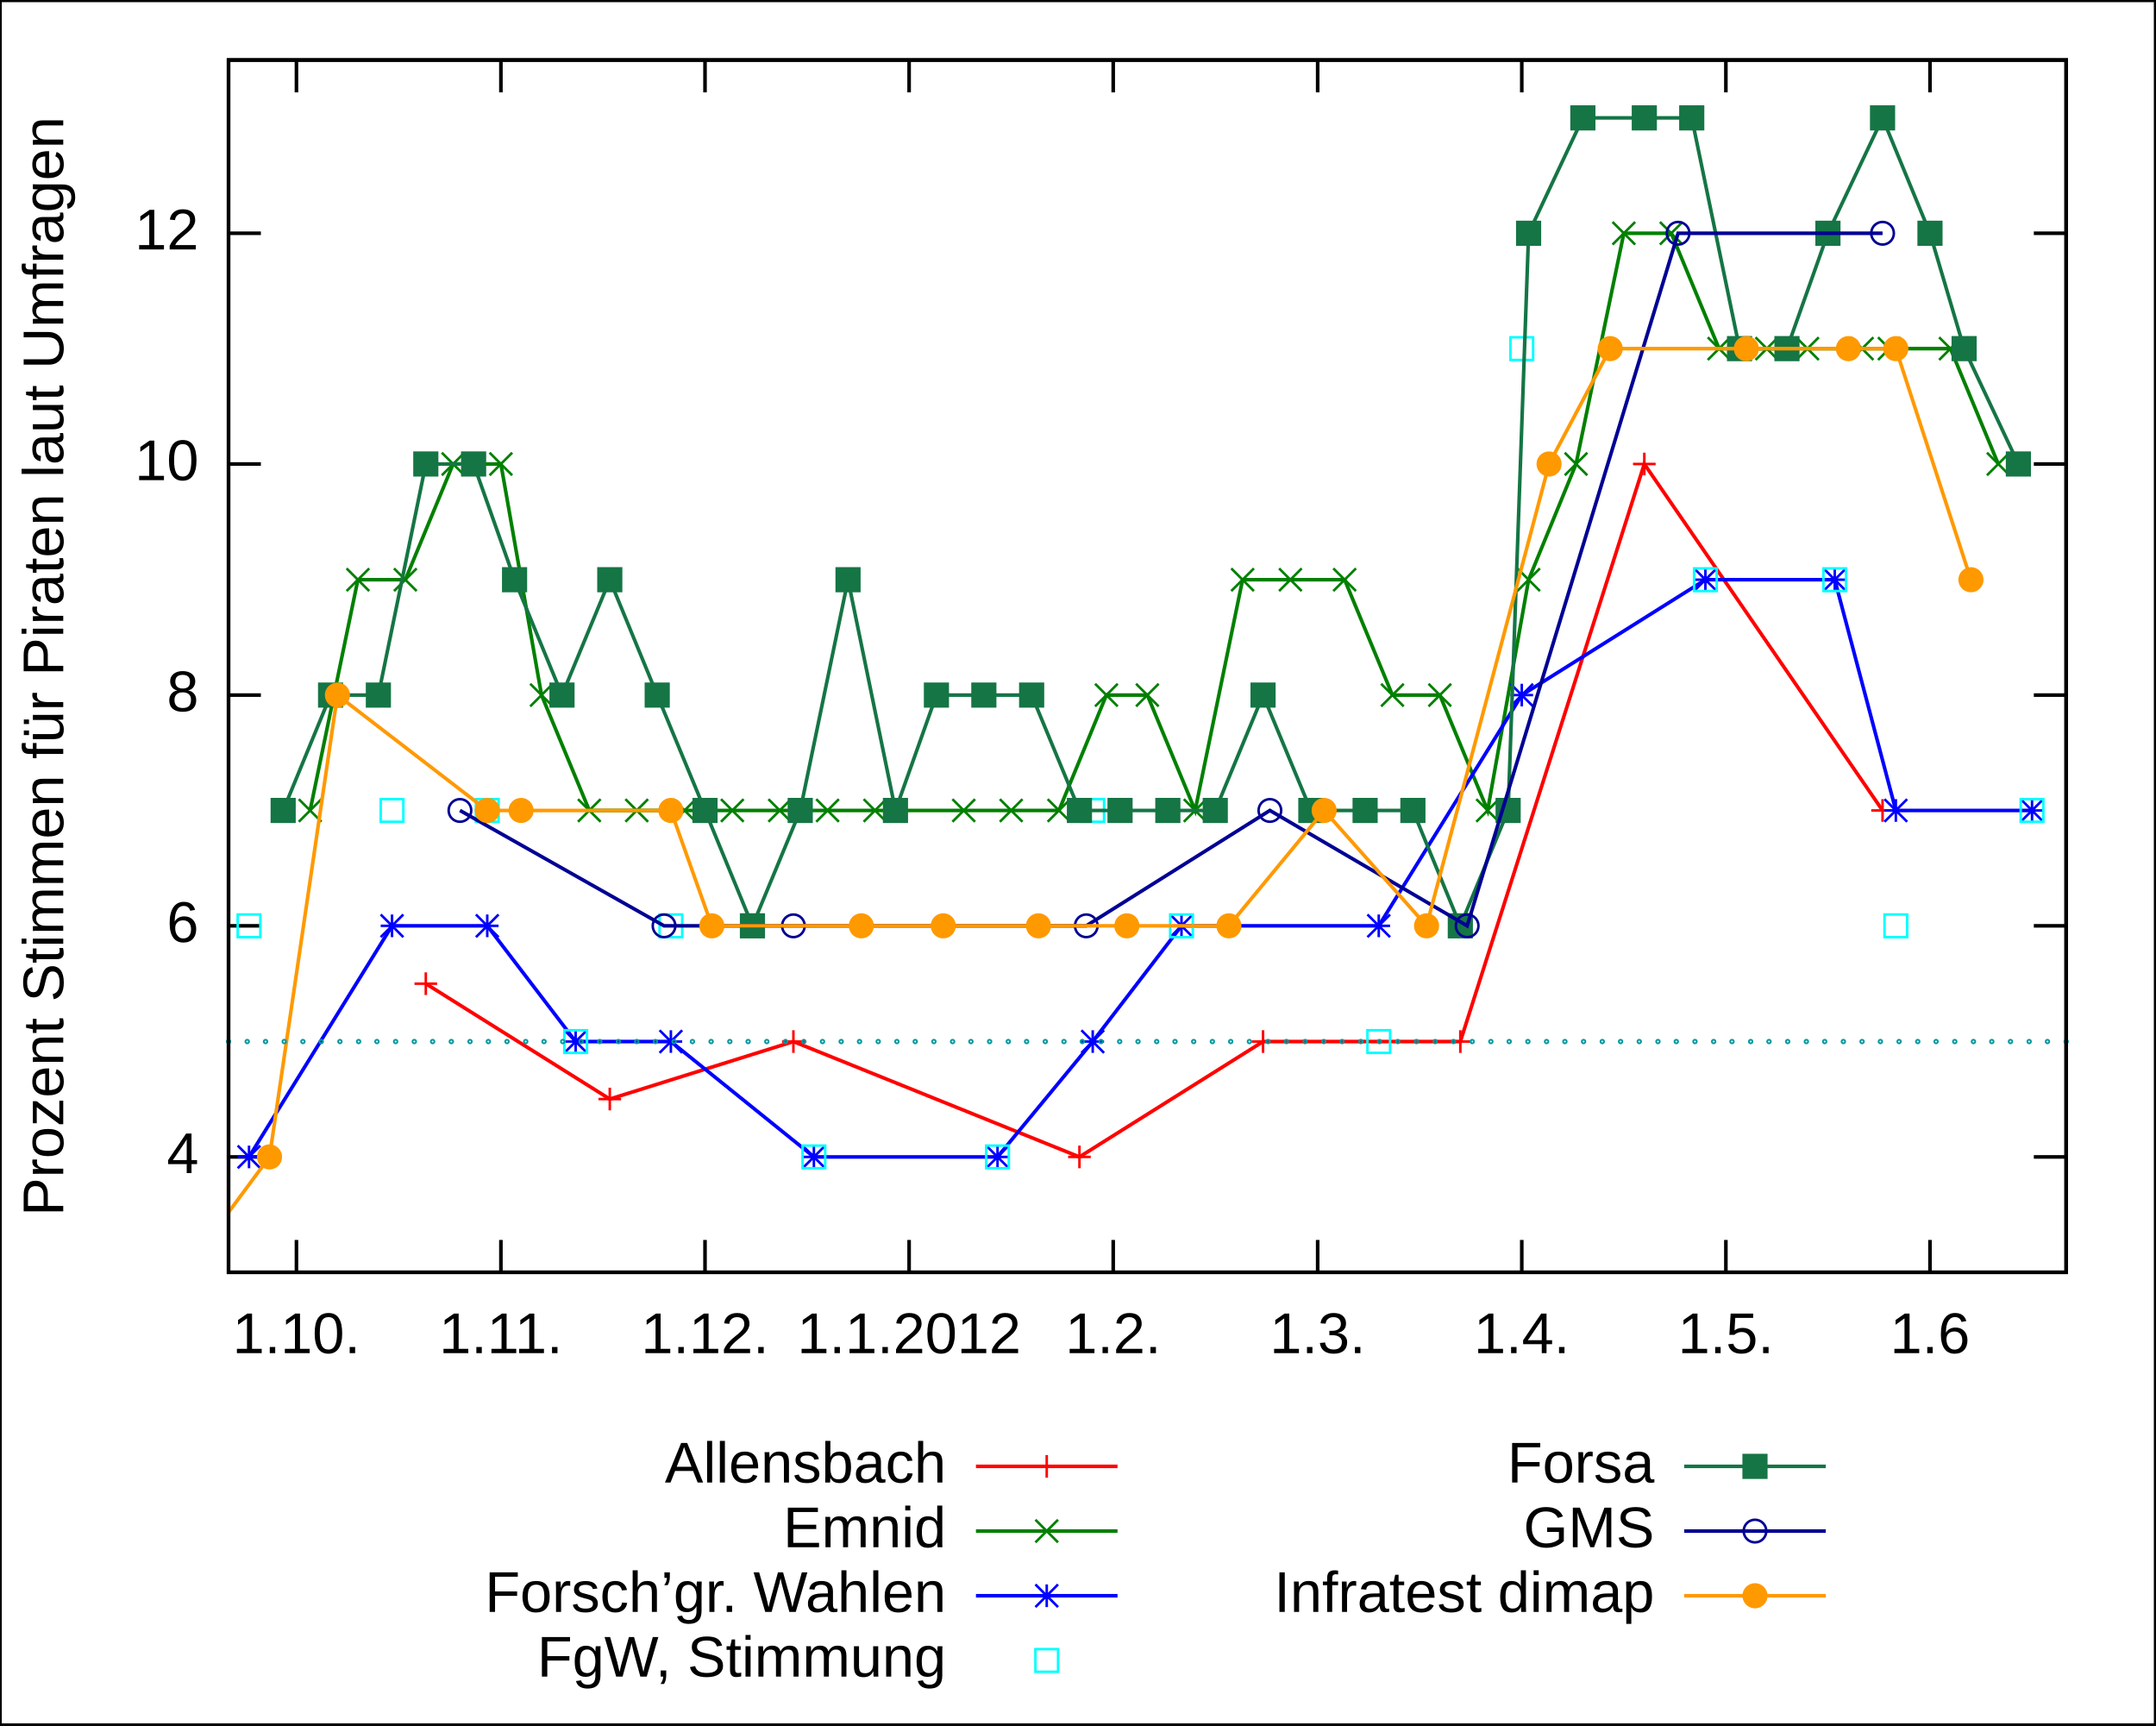
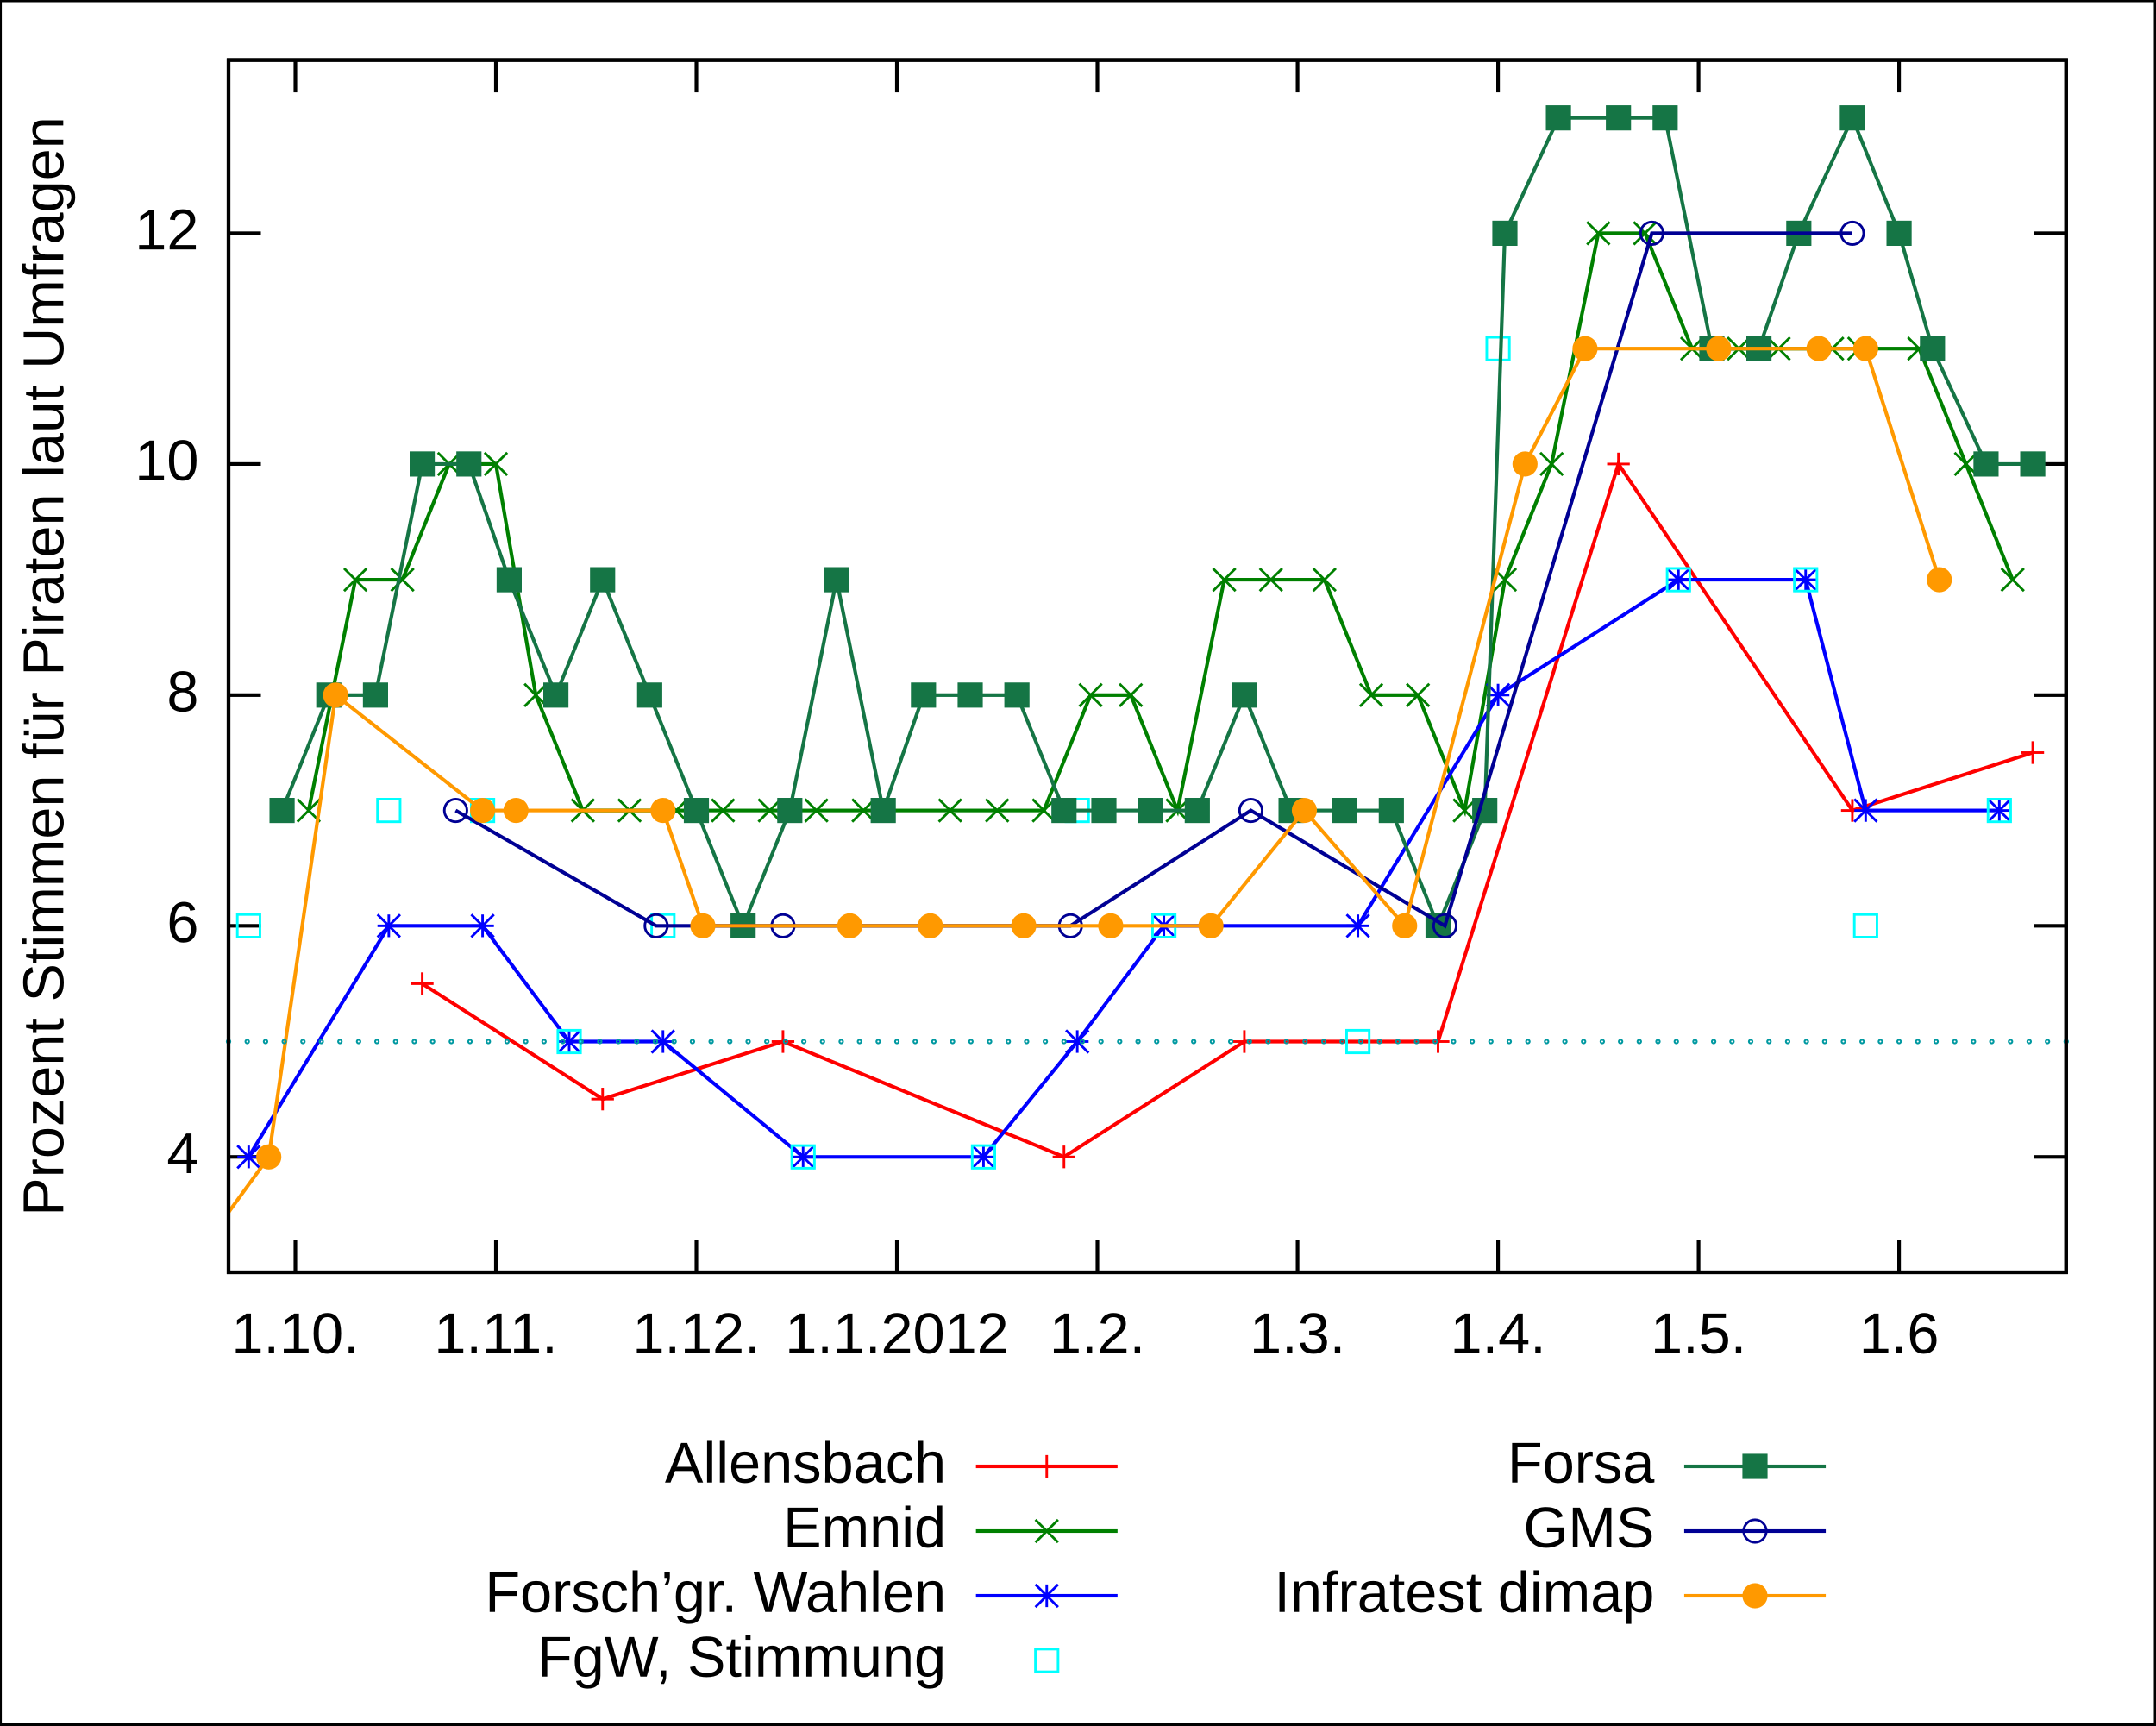
<svg xmlns="http://www.w3.org/2000/svg" xmlns:xlink="http://www.w3.org/1999/xlink" width="600" height="480" viewBox="0 0 600 480">
  <defs>
    <circle id="gpDot" r="0.5" stroke-width="0.5" />
    <path id="gpPt0" stroke-width="0.222" stroke="currentColor" d="M-1,0 h2 M0,-1 v2" />
    <path id="gpPt1" stroke-width="0.222" stroke="currentColor" d="M-1,-1 L1,1 M1,-1 L-1,1" />
    <path id="gpPt2" stroke-width="0.222" stroke="currentColor" d="M-1,0 L1,0 M0,-1 L0,1 M-1,-1 L1,1 M-1,1 L1,-1" />
    <rect id="gpPt3" stroke-width="0.222" stroke="currentColor" x="-1" y="-1" width="2" height="2" />
    <rect id="gpPt4" stroke-width="0.222" stroke="currentColor" fill="currentColor" x="-1" y="-1" width="2" height="2" />
    <circle id="gpPt5" stroke-width="0.222" stroke="currentColor" cx="0" cy="0" r="1" />
    <use xlink:href="#gpPt5" id="gpPt6" fill="currentColor" stroke="none" />
    <path id="gpPt7" stroke-width="0.222" stroke="currentColor" d="M0,-1.33 L-1.33,0.67 L1.33,0.67 z" />
    <use xlink:href="#gpPt7" id="gpPt8" fill="currentColor" stroke="none" />
    <use xlink:href="#gpPt7" id="gpPt9" stroke="currentColor" transform="rotate(180)" />
    <use xlink:href="#gpPt9" id="gpPt10" fill="currentColor" stroke="none" />
    <use xlink:href="#gpPt3" id="gpPt11" stroke="currentColor" transform="rotate(45)" />
    <use xlink:href="#gpPt11" id="gpPt12" fill="currentColor" stroke="none" />
  </defs>
  <g style="fill:none; color:white; stroke:currentColor; stroke-width:1.00; stroke-linecap:butt; stroke-linejoin:miter">
</g>
  <g style="fill:none; color:black; stroke:currentColor; stroke-width:1.00; stroke-linecap:butt; stroke-linejoin:miter">
    <g style="stroke:none; shape-rendering:crispEdges">
      <polygon fill="rgb(255, 255, 255)" points="0.0,480.0 599.9,480.0 599.9,0.1 0.0,0.1 " />
    </g>
    <path stroke="black" d="M0.0,480.0 L0.0,0.1 L599.9,0.1 L599.9,480.0 L0.0,480.0 M63.6,321.9 L72.6,321.9 M575.0,321.9    L566.0,321.9 " />
    <g transform="translate(55.3,326.4)" style="stroke:none; fill:black; font-family:Arial; font-size:12.00pt; text-anchor:end">
      <text> 4</text>
    </g>
    <path d="M63.6,257.6 L72.6,257.6 M575.0,257.6 L566.0,257.6 " />
    <g transform="translate(55.3,262.1)" style="stroke:none; fill:black; font-family:Arial; font-size:12.00pt; text-anchor:end">
      <text> 6</text>
    </g>
    <path d="M63.6,193.4 L72.6,193.4 M575.0,193.4 L566.0,193.4 " />
    <g transform="translate(55.3,197.9)" style="stroke:none; fill:black; font-family:Arial; font-size:12.00pt; text-anchor:end">
      <text> 8</text>
    </g>
    <path d="M63.6,129.1 L72.6,129.1 M575.0,129.1 L566.0,129.1 " />
    <g transform="translate(55.3,133.6)" style="stroke:none; fill:black; font-family:Arial; font-size:12.00pt; text-anchor:end">
      <text> 10</text>
    </g>
    <path d="M63.6,64.9 L72.6,64.9 M575.0,64.9 L566.0,64.9 " />
    <g transform="translate(55.3,69.4)" style="stroke:none; fill:black; font-family:Arial; font-size:12.00pt; text-anchor:end">
      <text> 12</text>
    </g>
-     <path d="M82.5,354.0 L82.5,345.0 M82.5,16.7 L82.5,25.7 " />
-     <g transform="translate(82.5,376.5)" style="stroke:none; fill:black; font-family:Arial; font-size:12.00pt; text-anchor:middle">
+     <path d="M82.2,354.0 L82.2,345.0 M82.2,16.7 L82.2,25.7 " />
+     <g transform="translate(82.2,376.5)" style="stroke:none; fill:black; font-family:Arial; font-size:12.00pt; text-anchor:middle">
      <text>1.10.</text>
    </g>
-     <path d="M139.4,354.0 L139.4,345.0 M139.4,16.7 L139.4,25.7 " />
-     <g transform="translate(139.4,376.5)" style="stroke:none; fill:black; font-family:Arial; font-size:12.00pt; text-anchor:middle">
+     <path d="M138.0,354.0 L138.0,345.0 M138.0,16.7 L138.0,25.7 " />
+     <g transform="translate(138.0,376.5)" style="stroke:none; fill:black; font-family:Arial; font-size:12.00pt; text-anchor:middle">
      <text>1.11.</text>
    </g>
-     <path d="M196.2,354.0 L196.2,345.0 M196.2,16.7 L196.2,25.7 " />
-     <g transform="translate(196.2,376.5)" style="stroke:none; fill:black; font-family:Arial; font-size:12.00pt; text-anchor:middle">
+     <path d="M193.8,354.0 L193.8,345.0 M193.8,16.7 L193.8,25.7 " />
+     <g transform="translate(193.8,376.5)" style="stroke:none; fill:black; font-family:Arial; font-size:12.00pt; text-anchor:middle">
      <text>1.12.</text>
    </g>
-     <path d="M253.0,354.0 L253.0,345.0 M253.0,16.7 L253.0,25.7 " />
-     <g transform="translate(253.0,376.5)" style="stroke:none; fill:black; font-family:Arial; font-size:12.00pt; text-anchor:middle">
+     <path d="M249.6,354.0 L249.6,345.0 M249.6,16.7 L249.6,25.7 " />
+     <g transform="translate(249.6,376.5)" style="stroke:none; fill:black; font-family:Arial; font-size:12.00pt; text-anchor:middle">
      <text>1.1.2012</text>
    </g>
-     <path d="M309.8,354.0 L309.8,345.0 M309.8,16.7 L309.8,25.7 " />
-     <g transform="translate(309.8,376.5)" style="stroke:none; fill:black; font-family:Arial; font-size:12.00pt; text-anchor:middle">
+     <path d="M305.4,354.0 L305.4,345.0 M305.4,16.7 L305.4,25.7 " />
+     <g transform="translate(305.4,376.5)" style="stroke:none; fill:black; font-family:Arial; font-size:12.00pt; text-anchor:middle">
      <text>1.2.</text>
    </g>
-     <path d="M366.7,354.0 L366.7,345.0 M366.7,16.7 L366.7,25.7 " />
-     <g transform="translate(366.7,376.5)" style="stroke:none; fill:black; font-family:Arial; font-size:12.00pt; text-anchor:middle">
+     <path d="M361.1,354.0 L361.1,345.0 M361.1,16.7 L361.1,25.7 " />
+     <g transform="translate(361.1,376.5)" style="stroke:none; fill:black; font-family:Arial; font-size:12.00pt; text-anchor:middle">
      <text>1.3.</text>
    </g>
-     <path d="M423.5,354.0 L423.5,345.0 M423.5,16.7 L423.5,25.7 " />
-     <g transform="translate(423.5,376.5)" style="stroke:none; fill:black; font-family:Arial; font-size:12.00pt; text-anchor:middle">
+     <path d="M416.9,354.0 L416.9,345.0 M416.9,16.7 L416.9,25.7 " />
+     <g transform="translate(416.9,376.5)" style="stroke:none; fill:black; font-family:Arial; font-size:12.00pt; text-anchor:middle">
      <text>1.4.</text>
    </g>
-     <path d="M480.3,354.0 L480.3,345.0 M480.3,16.7 L480.3,25.7 " />
-     <g transform="translate(480.3,376.5)" style="stroke:none; fill:black; font-family:Arial; font-size:12.00pt; text-anchor:middle">
+     <path d="M472.7,354.0 L472.7,345.0 M472.7,16.7 L472.7,25.7 " />
+     <g transform="translate(472.7,376.5)" style="stroke:none; fill:black; font-family:Arial; font-size:12.00pt; text-anchor:middle">
      <text>1.5.</text>
    </g>
-     <path d="M537.1,354.0 L537.1,345.0 M537.1,16.7 L537.1,25.7 " />
-     <g transform="translate(537.1,376.5)" style="stroke:none; fill:black; font-family:Arial; font-size:12.00pt; text-anchor:middle">
+     <path d="M528.5,354.0 L528.5,345.0 M528.5,16.7 L528.5,25.7 " />
+     <g transform="translate(528.5,376.5)" style="stroke:none; fill:black; font-family:Arial; font-size:12.00pt; text-anchor:middle">
      <text>1.6</text>
    </g>
    <path d="M63.6,16.7 L63.6,354.0 L575.0,354.0 L575.0,16.7 L63.6,16.7 Z " />
    <g transform="translate(17.6,185.4) rotate(270)" style="stroke:none; fill:black; font-family:Arial; font-size:12.00pt; text-anchor:middle">
      <text>Prozent Stimmen für Piraten laut Umfragen</text>
    </g>
  </g>
  <a xlink:title="Plot #1">
    <g style="fill:none; color:red; stroke:currentColor; stroke-width:1.00; stroke-linecap:butt; stroke-linejoin:miter">
      <g transform="translate(263.3,412.5)" style="stroke:none; fill:black; font-family:Arial; font-size:12.00pt; text-anchor:end">
        <text>Allensbach</text>
      </g>
-       <path d="M271.6,408.0 L311.0,408.0 M523.9,225.5 L457.6,129.1 L406.4,289.8 L351.5,289.8 L300.4,321.9 L220.8,289.8    L169.7,305.8 L118.5,273.7 " />
-       <use xlink:href="#gpPt0" transform="translate(523.9,225.5) scale(3.15)" />
-       <use xlink:href="#gpPt0" transform="translate(457.6,129.1) scale(3.15)" />
-       <use xlink:href="#gpPt0" transform="translate(406.4,289.8) scale(3.15)" />
-       <use xlink:href="#gpPt0" transform="translate(351.5,289.8) scale(3.15)" />
-       <use xlink:href="#gpPt0" transform="translate(300.4,321.9) scale(3.15)" />
-       <use xlink:href="#gpPt0" transform="translate(220.8,289.8) scale(3.15)" />
-       <use xlink:href="#gpPt0" transform="translate(169.7,305.8) scale(3.15)" />
-       <use xlink:href="#gpPt0" transform="translate(118.5,273.7) scale(3.15)" />
+       <path d="M271.6,408.0 L311.0,408.0 M565.7,209.4 L515.5,225.5 L450.4,129.1 L400.2,289.8 L346.3,289.8 L296.1,321.9    L217.9,289.8 L167.7,305.8 L117.5,273.7 " />
+       <use xlink:href="#gpPt0" transform="translate(565.7,209.4) scale(3.15)" />
+       <use xlink:href="#gpPt0" transform="translate(515.5,225.5) scale(3.15)" />
+       <use xlink:href="#gpPt0" transform="translate(450.4,129.1) scale(3.15)" />
+       <use xlink:href="#gpPt0" transform="translate(400.2,289.8) scale(3.15)" />
+       <use xlink:href="#gpPt0" transform="translate(346.3,289.8) scale(3.15)" />
+       <use xlink:href="#gpPt0" transform="translate(296.1,321.9) scale(3.15)" />
+       <use xlink:href="#gpPt0" transform="translate(217.9,289.8) scale(3.15)" />
+       <use xlink:href="#gpPt0" transform="translate(167.7,305.8) scale(3.15)" />
+       <use xlink:href="#gpPt0" transform="translate(117.5,273.7) scale(3.15)" />
      <use xlink:href="#gpPt0" transform="translate(291.3,408.0) scale(3.15)" />
    </g>
  </a>
  <a xlink:title="Plot #2">
    <g style="fill:none; color:green; stroke:currentColor; stroke-width:1.00; stroke-linecap:butt; stroke-linejoin:miter">
      <g transform="translate(263.3,430.5)" style="stroke:none; fill:black; font-family:Arial; font-size:12.00pt; text-anchor:end">
        <text>Emnid</text>
      </g>
-       <path d="M271.6,426.0 L311.0,426.0 M556.1,129.1 L542.8,97.0 L525.8,97.0 L518.2,97.0 L503.0,97.0 L491.7,97.0    L478.4,97.0 L465.1,64.9 L451.9,64.9 L438.6,129.1 L425.4,161.3 L414.0,225.5 L400.7,193.4 L387.5,193.4    L374.2,161.3 L359.1,161.3 L345.8,161.3 L332.6,225.5 L319.3,193.4 L307.9,193.4 L294.7,225.5 L281.4,225.5    L268.2,225.5 L243.5,225.5 L230.3,225.5 L217.0,225.5 L203.8,225.5 L190.5,225.5 L177.2,225.5 L164.0,225.5    L150.7,193.4 L139.4,129.1 L126.1,129.1 L112.8,161.3 L99.6,161.3 L86.3,225.5 " />
-       <use xlink:href="#gpPt1" transform="translate(556.1,129.1) scale(3.15)" />
-       <use xlink:href="#gpPt1" transform="translate(542.8,97.0) scale(3.15)" />
-       <use xlink:href="#gpPt1" transform="translate(525.8,97.0) scale(3.15)" />
-       <use xlink:href="#gpPt1" transform="translate(518.2,97.0) scale(3.15)" />
-       <use xlink:href="#gpPt1" transform="translate(503.0,97.0) scale(3.15)" />
-       <use xlink:href="#gpPt1" transform="translate(491.7,97.0) scale(3.15)" />
-       <use xlink:href="#gpPt1" transform="translate(478.4,97.0) scale(3.15)" />
-       <use xlink:href="#gpPt1" transform="translate(465.1,64.9) scale(3.15)" />
-       <use xlink:href="#gpPt1" transform="translate(451.9,64.9) scale(3.15)" />
-       <use xlink:href="#gpPt1" transform="translate(438.6,129.1) scale(3.15)" />
-       <use xlink:href="#gpPt1" transform="translate(425.4,161.3) scale(3.15)" />
-       <use xlink:href="#gpPt1" transform="translate(414.0,225.5) scale(3.15)" />
-       <use xlink:href="#gpPt1" transform="translate(400.7,193.4) scale(3.15)" />
-       <use xlink:href="#gpPt1" transform="translate(387.5,193.4) scale(3.15)" />
-       <use xlink:href="#gpPt1" transform="translate(374.2,161.3) scale(3.15)" />
-       <use xlink:href="#gpPt1" transform="translate(359.1,161.3) scale(3.15)" />
-       <use xlink:href="#gpPt1" transform="translate(345.8,161.3) scale(3.15)" />
-       <use xlink:href="#gpPt1" transform="translate(332.6,225.5) scale(3.15)" />
-       <use xlink:href="#gpPt1" transform="translate(319.3,193.4) scale(3.15)" />
-       <use xlink:href="#gpPt1" transform="translate(307.9,193.4) scale(3.15)" />
-       <use xlink:href="#gpPt1" transform="translate(294.7,225.5) scale(3.15)" />
-       <use xlink:href="#gpPt1" transform="translate(281.4,225.5) scale(3.15)" />
-       <use xlink:href="#gpPt1" transform="translate(268.2,225.5) scale(3.15)" />
-       <use xlink:href="#gpPt1" transform="translate(243.5,225.5) scale(3.15)" />
-       <use xlink:href="#gpPt1" transform="translate(230.3,225.5) scale(3.15)" />
-       <use xlink:href="#gpPt1" transform="translate(217.0,225.5) scale(3.15)" />
-       <use xlink:href="#gpPt1" transform="translate(203.8,225.5) scale(3.15)" />
-       <use xlink:href="#gpPt1" transform="translate(190.5,225.5) scale(3.15)" />
-       <use xlink:href="#gpPt1" transform="translate(177.2,225.5) scale(3.15)" />
-       <use xlink:href="#gpPt1" transform="translate(164.0,225.5) scale(3.15)" />
-       <use xlink:href="#gpPt1" transform="translate(150.7,193.4) scale(3.15)" />
-       <use xlink:href="#gpPt1" transform="translate(139.4,129.1) scale(3.15)" />
-       <use xlink:href="#gpPt1" transform="translate(126.1,129.1) scale(3.15)" />
-       <use xlink:href="#gpPt1" transform="translate(112.8,161.3) scale(3.15)" />
-       <use xlink:href="#gpPt1" transform="translate(99.6,161.3) scale(3.15)" />
-       <use xlink:href="#gpPt1" transform="translate(86.3,225.5) scale(3.15)" />
+       <path d="M271.6,426.0 L311.0,426.0 M560.1,161.3 L547.1,129.1 L534.1,97.0 L517.4,97.0 L509.9,97.0 L495.0,97.0    L483.9,97.0 L470.9,97.0 L457.8,64.9 L444.8,64.9 L431.8,129.1 L418.8,161.3 L407.6,225.5 L394.6,193.4    L381.6,193.4 L368.6,161.3 L353.7,161.3 L340.7,161.3 L327.7,225.5 L314.7,193.4 L303.5,193.4 L290.5,225.5    L277.5,225.5 L264.4,225.5 L240.3,225.5 L227.2,225.5 L214.2,225.5 L201.2,225.5 L188.2,225.5 L175.2,225.5    L162.2,225.5 L149.1,193.4 L138.0,129.1 L125.0,129.1 L112.0,161.3 L98.9,161.3 L85.9,225.5 " />
+       <use xlink:href="#gpPt1" transform="translate(560.1,161.3) scale(3.15)" />
+       <use xlink:href="#gpPt1" transform="translate(547.1,129.1) scale(3.15)" />
+       <use xlink:href="#gpPt1" transform="translate(534.1,97.0) scale(3.15)" />
+       <use xlink:href="#gpPt1" transform="translate(517.4,97.0) scale(3.15)" />
+       <use xlink:href="#gpPt1" transform="translate(509.9,97.0) scale(3.15)" />
+       <use xlink:href="#gpPt1" transform="translate(495.0,97.0) scale(3.15)" />
+       <use xlink:href="#gpPt1" transform="translate(483.9,97.0) scale(3.15)" />
+       <use xlink:href="#gpPt1" transform="translate(470.9,97.0) scale(3.15)" />
+       <use xlink:href="#gpPt1" transform="translate(457.8,64.9) scale(3.15)" />
+       <use xlink:href="#gpPt1" transform="translate(444.8,64.9) scale(3.15)" />
+       <use xlink:href="#gpPt1" transform="translate(431.8,129.1) scale(3.15)" />
+       <use xlink:href="#gpPt1" transform="translate(418.8,161.3) scale(3.15)" />
+       <use xlink:href="#gpPt1" transform="translate(407.6,225.5) scale(3.15)" />
+       <use xlink:href="#gpPt1" transform="translate(394.6,193.4) scale(3.15)" />
+       <use xlink:href="#gpPt1" transform="translate(381.6,193.4) scale(3.15)" />
+       <use xlink:href="#gpPt1" transform="translate(368.6,161.3) scale(3.15)" />
+       <use xlink:href="#gpPt1" transform="translate(353.7,161.3) scale(3.15)" />
+       <use xlink:href="#gpPt1" transform="translate(340.7,161.3) scale(3.15)" />
+       <use xlink:href="#gpPt1" transform="translate(327.7,225.5) scale(3.15)" />
+       <use xlink:href="#gpPt1" transform="translate(314.7,193.4) scale(3.15)" />
+       <use xlink:href="#gpPt1" transform="translate(303.5,193.4) scale(3.15)" />
+       <use xlink:href="#gpPt1" transform="translate(290.5,225.5) scale(3.15)" />
+       <use xlink:href="#gpPt1" transform="translate(277.5,225.5) scale(3.15)" />
+       <use xlink:href="#gpPt1" transform="translate(264.4,225.5) scale(3.15)" />
+       <use xlink:href="#gpPt1" transform="translate(240.3,225.5) scale(3.15)" />
+       <use xlink:href="#gpPt1" transform="translate(227.2,225.5) scale(3.15)" />
+       <use xlink:href="#gpPt1" transform="translate(214.2,225.5) scale(3.15)" />
+       <use xlink:href="#gpPt1" transform="translate(201.2,225.5) scale(3.15)" />
+       <use xlink:href="#gpPt1" transform="translate(188.2,225.5) scale(3.15)" />
+       <use xlink:href="#gpPt1" transform="translate(175.2,225.5) scale(3.15)" />
+       <use xlink:href="#gpPt1" transform="translate(162.2,225.5) scale(3.15)" />
+       <use xlink:href="#gpPt1" transform="translate(149.1,193.4) scale(3.15)" />
+       <use xlink:href="#gpPt1" transform="translate(138.0,129.1) scale(3.15)" />
+       <use xlink:href="#gpPt1" transform="translate(125.0,129.1) scale(3.15)" />
+       <use xlink:href="#gpPt1" transform="translate(112.0,161.3) scale(3.15)" />
+       <use xlink:href="#gpPt1" transform="translate(98.9,161.3) scale(3.15)" />
+       <use xlink:href="#gpPt1" transform="translate(85.9,225.5) scale(3.15)" />
      <use xlink:href="#gpPt1" transform="translate(291.3,426.0) scale(3.15)" />
    </g>
  </a>
  <a xlink:title="Plot #3">
    <g style="fill:none; color:blue; stroke:currentColor; stroke-width:1.00; stroke-linecap:butt; stroke-linejoin:miter">
      <g transform="translate(263.3,448.5)" style="stroke:none; fill:black; font-family:Arial; font-size:12.00pt; text-anchor:end">
        <text>Forsch’gr. Wahlen</text>
      </g>
-       <path d="M271.6,444.0 L311.0,444.0 M565.5,225.5 L527.6,225.5 L510.6,161.3 L474.6,161.3 L423.5,193.4 L383.7,257.6    L328.8,257.6 L304.1,289.8 L277.6,321.9 L226.5,321.9 L186.7,289.8 L160.2,289.8 L135.6,257.6 L109.1,257.6    L69.3,321.9 " />
-       <use xlink:href="#gpPt2" transform="translate(565.5,225.5) scale(3.15)" />
-       <use xlink:href="#gpPt2" transform="translate(527.6,225.5) scale(3.15)" />
-       <use xlink:href="#gpPt2" transform="translate(510.6,161.3) scale(3.15)" />
-       <use xlink:href="#gpPt2" transform="translate(474.6,161.3) scale(3.15)" />
-       <use xlink:href="#gpPt2" transform="translate(423.5,193.4) scale(3.15)" />
-       <use xlink:href="#gpPt2" transform="translate(383.7,257.6) scale(3.15)" />
-       <use xlink:href="#gpPt2" transform="translate(328.8,257.6) scale(3.15)" />
-       <use xlink:href="#gpPt2" transform="translate(304.1,289.8) scale(3.15)" />
-       <use xlink:href="#gpPt2" transform="translate(277.6,321.9) scale(3.15)" />
-       <use xlink:href="#gpPt2" transform="translate(226.5,321.9) scale(3.15)" />
-       <use xlink:href="#gpPt2" transform="translate(186.7,289.8) scale(3.15)" />
-       <use xlink:href="#gpPt2" transform="translate(160.2,289.8) scale(3.15)" />
-       <use xlink:href="#gpPt2" transform="translate(135.6,257.6) scale(3.15)" />
-       <use xlink:href="#gpPt2" transform="translate(109.1,257.6) scale(3.15)" />
-       <use xlink:href="#gpPt2" transform="translate(69.3,321.9) scale(3.15)" />
+       <path d="M271.6,444.0 L311.0,444.0 M556.4,225.5 L519.2,225.5 L502.5,161.3 L467.1,161.3 L416.9,193.4 L377.9,257.6    L323.9,257.6 L299.8,289.8 L273.7,321.9 L223.5,321.9 L184.5,289.8 L158.4,289.8 L134.3,257.6 L108.2,257.6    L69.2,321.9 " />
+       <use xlink:href="#gpPt2" transform="translate(556.4,225.5) scale(3.15)" />
+       <use xlink:href="#gpPt2" transform="translate(519.2,225.5) scale(3.15)" />
+       <use xlink:href="#gpPt2" transform="translate(502.5,161.3) scale(3.15)" />
+       <use xlink:href="#gpPt2" transform="translate(467.1,161.3) scale(3.15)" />
+       <use xlink:href="#gpPt2" transform="translate(416.9,193.4) scale(3.15)" />
+       <use xlink:href="#gpPt2" transform="translate(377.9,257.6) scale(3.15)" />
+       <use xlink:href="#gpPt2" transform="translate(323.9,257.6) scale(3.15)" />
+       <use xlink:href="#gpPt2" transform="translate(299.8,289.8) scale(3.15)" />
+       <use xlink:href="#gpPt2" transform="translate(273.7,321.9) scale(3.15)" />
+       <use xlink:href="#gpPt2" transform="translate(223.5,321.9) scale(3.15)" />
+       <use xlink:href="#gpPt2" transform="translate(184.5,289.8) scale(3.15)" />
+       <use xlink:href="#gpPt2" transform="translate(158.4,289.8) scale(3.15)" />
+       <use xlink:href="#gpPt2" transform="translate(134.3,257.6) scale(3.15)" />
+       <use xlink:href="#gpPt2" transform="translate(108.2,257.6) scale(3.15)" />
+       <use xlink:href="#gpPt2" transform="translate(69.2,321.9) scale(3.15)" />
      <use xlink:href="#gpPt2" transform="translate(291.3,444.0) scale(3.15)" />
    </g>
  </a>
  <a xlink:title="Plot #4">
    <g style="fill:none; color:cyan; stroke:currentColor; stroke-width:1.00; stroke-linecap:butt; stroke-linejoin:miter">
      <g transform="translate(263.3,466.5)" style="stroke:none; fill:black; font-family:Arial; font-size:12.00pt; text-anchor:end">
        <text>FgW, Stimmung</text>
      </g>
-       <use xlink:href="#gpPt3" transform="translate(565.5,225.5) scale(3.15)" />
-       <use xlink:href="#gpPt3" transform="translate(527.6,257.6) scale(3.15)" />
-       <use xlink:href="#gpPt3" transform="translate(510.6,161.3) scale(3.15)" />
-       <use xlink:href="#gpPt3" transform="translate(474.6,161.3) scale(3.15)" />
-       <use xlink:href="#gpPt3" transform="translate(423.5,97.0) scale(3.15)" />
-       <use xlink:href="#gpPt3" transform="translate(383.7,289.8) scale(3.15)" />
-       <use xlink:href="#gpPt3" transform="translate(328.8,257.6) scale(3.15)" />
-       <use xlink:href="#gpPt3" transform="translate(304.1,225.5) scale(3.15)" />
-       <use xlink:href="#gpPt3" transform="translate(277.6,321.9) scale(3.15)" />
-       <use xlink:href="#gpPt3" transform="translate(226.5,321.9) scale(3.15)" />
-       <use xlink:href="#gpPt3" transform="translate(186.7,257.6) scale(3.15)" />
-       <use xlink:href="#gpPt3" transform="translate(160.2,289.8) scale(3.15)" />
-       <use xlink:href="#gpPt3" transform="translate(135.6,225.5) scale(3.15)" />
-       <use xlink:href="#gpPt3" transform="translate(109.1,225.5) scale(3.15)" />
-       <use xlink:href="#gpPt3" transform="translate(69.3,257.6) scale(3.15)" />
+       <use xlink:href="#gpPt3" transform="translate(556.4,225.5) scale(3.15)" />
+       <use xlink:href="#gpPt3" transform="translate(519.2,257.6) scale(3.15)" />
+       <use xlink:href="#gpPt3" transform="translate(502.5,161.3) scale(3.15)" />
+       <use xlink:href="#gpPt3" transform="translate(467.1,161.3) scale(3.15)" />
+       <use xlink:href="#gpPt3" transform="translate(416.9,97.0) scale(3.15)" />
+       <use xlink:href="#gpPt3" transform="translate(377.9,289.8) scale(3.15)" />
+       <use xlink:href="#gpPt3" transform="translate(323.9,257.6) scale(3.15)" />
+       <use xlink:href="#gpPt3" transform="translate(299.8,225.5) scale(3.15)" />
+       <use xlink:href="#gpPt3" transform="translate(273.7,321.9) scale(3.15)" />
+       <use xlink:href="#gpPt3" transform="translate(223.5,321.9) scale(3.15)" />
+       <use xlink:href="#gpPt3" transform="translate(184.5,257.6) scale(3.15)" />
+       <use xlink:href="#gpPt3" transform="translate(158.4,289.8) scale(3.15)" />
+       <use xlink:href="#gpPt3" transform="translate(134.3,225.5) scale(3.15)" />
+       <use xlink:href="#gpPt3" transform="translate(108.2,225.5) scale(3.15)" />
+       <use xlink:href="#gpPt3" transform="translate(69.2,257.6) scale(3.15)" />
      <use xlink:href="#gpPt3" transform="translate(291.3,462.0) scale(3.15)" />
    </g>
  </a>
  <a xlink:title="Plot #5">
    <g style="fill:none; color:#157545; stroke:currentColor; stroke-width:1.00; stroke-linecap:butt; stroke-linejoin:miter">
      <g transform="translate(460.4,412.5)" style="stroke:none; fill:black; font-family:Arial; font-size:12.00pt; text-anchor:end">
        <text>Forsa</text>
      </g>
-       <path d="M468.7,408.0 L508.1,408.0 M561.7,129.1 L546.6,97.0 L537.1,64.9 L523.9,32.8 L508.7,64.9 L497.3,97.0    L484.1,97.0 L470.8,32.8 L457.6,32.8 L440.5,32.8 L425.4,64.9 L419.7,225.5 L406.4,257.6 L393.2,225.5    L379.9,225.5 L364.8,225.5 L351.5,193.4 L338.2,225.5 L325.0,225.5 L311.7,225.5 L300.4,225.5 L287.1,193.4    L273.8,193.4 L260.6,193.4 L249.2,225.5 L236.0,161.3 L222.7,225.5 L209.4,257.6 L196.2,225.5 L182.9,193.4    L169.7,161.3 L156.4,193.4 L143.2,161.3 L131.8,129.1 L118.5,129.1 L105.3,193.4 L92.0,193.4 L78.8,225.5    " />
-       <use xlink:href="#gpPt4" transform="translate(561.7,129.1) scale(3.15)" />
-       <use xlink:href="#gpPt4" transform="translate(546.6,97.0) scale(3.15)" />
-       <use xlink:href="#gpPt4" transform="translate(537.1,64.9) scale(3.15)" />
-       <use xlink:href="#gpPt4" transform="translate(523.9,32.8) scale(3.15)" />
-       <use xlink:href="#gpPt4" transform="translate(508.7,64.9) scale(3.15)" />
-       <use xlink:href="#gpPt4" transform="translate(497.3,97.0) scale(3.15)" />
-       <use xlink:href="#gpPt4" transform="translate(484.1,97.0) scale(3.15)" />
-       <use xlink:href="#gpPt4" transform="translate(470.8,32.8) scale(3.15)" />
-       <use xlink:href="#gpPt4" transform="translate(457.6,32.8) scale(3.15)" />
-       <use xlink:href="#gpPt4" transform="translate(440.5,32.8) scale(3.15)" />
-       <use xlink:href="#gpPt4" transform="translate(425.4,64.9) scale(3.15)" />
-       <use xlink:href="#gpPt4" transform="translate(419.7,225.5) scale(3.15)" />
-       <use xlink:href="#gpPt4" transform="translate(406.4,257.6) scale(3.15)" />
-       <use xlink:href="#gpPt4" transform="translate(393.2,225.5) scale(3.15)" />
-       <use xlink:href="#gpPt4" transform="translate(379.9,225.5) scale(3.15)" />
-       <use xlink:href="#gpPt4" transform="translate(364.8,225.5) scale(3.15)" />
-       <use xlink:href="#gpPt4" transform="translate(351.5,193.4) scale(3.15)" />
-       <use xlink:href="#gpPt4" transform="translate(338.2,225.5) scale(3.15)" />
-       <use xlink:href="#gpPt4" transform="translate(325.0,225.5) scale(3.15)" />
-       <use xlink:href="#gpPt4" transform="translate(311.7,225.5) scale(3.15)" />
-       <use xlink:href="#gpPt4" transform="translate(300.4,225.5) scale(3.15)" />
-       <use xlink:href="#gpPt4" transform="translate(287.1,193.4) scale(3.15)" />
-       <use xlink:href="#gpPt4" transform="translate(273.8,193.4) scale(3.15)" />
-       <use xlink:href="#gpPt4" transform="translate(260.6,193.4) scale(3.15)" />
-       <use xlink:href="#gpPt4" transform="translate(249.2,225.5) scale(3.15)" />
-       <use xlink:href="#gpPt4" transform="translate(236.0,161.3) scale(3.15)" />
-       <use xlink:href="#gpPt4" transform="translate(222.7,225.5) scale(3.15)" />
-       <use xlink:href="#gpPt4" transform="translate(209.4,257.6) scale(3.15)" />
-       <use xlink:href="#gpPt4" transform="translate(196.2,225.5) scale(3.15)" />
-       <use xlink:href="#gpPt4" transform="translate(182.9,193.4) scale(3.15)" />
-       <use xlink:href="#gpPt4" transform="translate(169.7,161.3) scale(3.15)" />
-       <use xlink:href="#gpPt4" transform="translate(156.4,193.4) scale(3.15)" />
-       <use xlink:href="#gpPt4" transform="translate(143.2,161.3) scale(3.15)" />
-       <use xlink:href="#gpPt4" transform="translate(131.8,129.1) scale(3.15)" />
-       <use xlink:href="#gpPt4" transform="translate(118.5,129.1) scale(3.15)" />
-       <use xlink:href="#gpPt4" transform="translate(105.3,193.4) scale(3.15)" />
-       <use xlink:href="#gpPt4" transform="translate(92.0,193.4) scale(3.15)" />
-       <use xlink:href="#gpPt4" transform="translate(78.8,225.5) scale(3.15)" />
+       <path d="M468.7,408.0 L508.1,408.0 M565.7,129.1 L552.7,129.1 L537.8,97.0 L528.5,64.9 L515.5,32.8 L500.6,64.9    L489.5,97.0 L476.4,97.0 L463.4,32.8 L450.4,32.8 L433.7,32.8 L418.8,64.9 L413.2,225.5 L400.2,257.6    L387.2,225.5 L374.2,225.5 L359.3,225.5 L346.3,193.4 L333.2,225.5 L320.2,225.5 L307.2,225.5 L296.1,225.5    L283.0,193.4 L270.0,193.4 L257.0,193.4 L245.8,225.5 L232.8,161.3 L219.8,225.5 L206.8,257.6 L193.8,225.5    L180.8,193.4 L167.7,161.3 L154.7,193.4 L141.7,161.3 L130.5,129.1 L117.5,129.1 L104.5,193.4 L91.5,193.4    L78.5,225.5 " />
+       <use xlink:href="#gpPt4" transform="translate(565.7,129.1) scale(3.15)" />
+       <use xlink:href="#gpPt4" transform="translate(552.7,129.1) scale(3.15)" />
+       <use xlink:href="#gpPt4" transform="translate(537.8,97.0) scale(3.15)" />
+       <use xlink:href="#gpPt4" transform="translate(528.5,64.9) scale(3.15)" />
+       <use xlink:href="#gpPt4" transform="translate(515.5,32.8) scale(3.15)" />
+       <use xlink:href="#gpPt4" transform="translate(500.6,64.9) scale(3.15)" />
+       <use xlink:href="#gpPt4" transform="translate(489.5,97.0) scale(3.15)" />
+       <use xlink:href="#gpPt4" transform="translate(476.4,97.0) scale(3.15)" />
+       <use xlink:href="#gpPt4" transform="translate(463.4,32.8) scale(3.15)" />
+       <use xlink:href="#gpPt4" transform="translate(450.4,32.8) scale(3.15)" />
+       <use xlink:href="#gpPt4" transform="translate(433.7,32.8) scale(3.15)" />
+       <use xlink:href="#gpPt4" transform="translate(418.8,64.9) scale(3.15)" />
+       <use xlink:href="#gpPt4" transform="translate(413.2,225.5) scale(3.15)" />
+       <use xlink:href="#gpPt4" transform="translate(400.2,257.6) scale(3.15)" />
+       <use xlink:href="#gpPt4" transform="translate(387.2,225.5) scale(3.15)" />
+       <use xlink:href="#gpPt4" transform="translate(374.2,225.5) scale(3.15)" />
+       <use xlink:href="#gpPt4" transform="translate(359.3,225.5) scale(3.15)" />
+       <use xlink:href="#gpPt4" transform="translate(346.3,193.4) scale(3.15)" />
+       <use xlink:href="#gpPt4" transform="translate(333.2,225.5) scale(3.15)" />
+       <use xlink:href="#gpPt4" transform="translate(320.2,225.5) scale(3.15)" />
+       <use xlink:href="#gpPt4" transform="translate(307.2,225.5) scale(3.15)" />
+       <use xlink:href="#gpPt4" transform="translate(296.1,225.5) scale(3.15)" />
+       <use xlink:href="#gpPt4" transform="translate(283.0,193.4) scale(3.15)" />
+       <use xlink:href="#gpPt4" transform="translate(270.0,193.4) scale(3.15)" />
+       <use xlink:href="#gpPt4" transform="translate(257.0,193.4) scale(3.15)" />
+       <use xlink:href="#gpPt4" transform="translate(245.8,225.5) scale(3.15)" />
+       <use xlink:href="#gpPt4" transform="translate(232.8,161.3) scale(3.15)" />
+       <use xlink:href="#gpPt4" transform="translate(219.8,225.5) scale(3.15)" />
+       <use xlink:href="#gpPt4" transform="translate(206.8,257.6) scale(3.15)" />
+       <use xlink:href="#gpPt4" transform="translate(193.8,225.5) scale(3.15)" />
+       <use xlink:href="#gpPt4" transform="translate(180.8,193.4) scale(3.15)" />
+       <use xlink:href="#gpPt4" transform="translate(167.7,161.3) scale(3.15)" />
+       <use xlink:href="#gpPt4" transform="translate(154.7,193.4) scale(3.15)" />
+       <use xlink:href="#gpPt4" transform="translate(141.7,161.3) scale(3.15)" />
+       <use xlink:href="#gpPt4" transform="translate(130.5,129.1) scale(3.15)" />
+       <use xlink:href="#gpPt4" transform="translate(117.5,129.1) scale(3.15)" />
+       <use xlink:href="#gpPt4" transform="translate(104.5,193.4) scale(3.15)" />
+       <use xlink:href="#gpPt4" transform="translate(91.5,193.4) scale(3.15)" />
+       <use xlink:href="#gpPt4" transform="translate(78.5,225.5) scale(3.15)" />
      <use xlink:href="#gpPt4" transform="translate(488.4,408.0) scale(3.15)" />
    </g>
  </a>
  <a xlink:title="Plot #6">
    <g style="fill:none; color:#000094; stroke:currentColor; stroke-width:1.00; stroke-linecap:butt; stroke-linejoin:miter">
      <g transform="translate(460.4,430.5)" style="stroke:none; fill:black; font-family:Arial; font-size:12.00pt; text-anchor:end">
        <text>GMS</text>
      </g>
-       <path d="M468.7,426.0 L508.1,426.0 M523.9,64.9 L467.0,64.9 L408.3,257.6 L353.4,225.5 L302.3,257.6 L220.8,257.6    L184.8,257.6 L128.0,225.5 " />
-       <use xlink:href="#gpPt5" transform="translate(523.9,64.9) scale(3.15)" />
-       <use xlink:href="#gpPt5" transform="translate(467.0,64.9) scale(3.15)" />
-       <use xlink:href="#gpPt5" transform="translate(408.3,257.6) scale(3.15)" />
-       <use xlink:href="#gpPt5" transform="translate(353.4,225.5) scale(3.15)" />
-       <use xlink:href="#gpPt5" transform="translate(302.3,257.6) scale(3.15)" />
-       <use xlink:href="#gpPt5" transform="translate(220.8,257.6) scale(3.15)" />
-       <use xlink:href="#gpPt5" transform="translate(184.8,257.6) scale(3.15)" />
-       <use xlink:href="#gpPt5" transform="translate(128.0,225.5) scale(3.15)" />
+       <path d="M468.7,426.0 L508.1,426.0 M515.5,64.9 L459.7,64.9 L402.1,257.6 L348.1,225.5 L297.9,257.6 L217.9,257.6    L182.6,257.6 L126.8,225.5 " />
+       <use xlink:href="#gpPt5" transform="translate(515.5,64.9) scale(3.15)" />
+       <use xlink:href="#gpPt5" transform="translate(459.7,64.9) scale(3.15)" />
+       <use xlink:href="#gpPt5" transform="translate(402.1,257.6) scale(3.15)" />
+       <use xlink:href="#gpPt5" transform="translate(348.1,225.5) scale(3.15)" />
+       <use xlink:href="#gpPt5" transform="translate(297.9,257.6) scale(3.15)" />
+       <use xlink:href="#gpPt5" transform="translate(217.9,257.6) scale(3.15)" />
+       <use xlink:href="#gpPt5" transform="translate(182.6,257.6) scale(3.15)" />
+       <use xlink:href="#gpPt5" transform="translate(126.8,225.5) scale(3.15)" />
      <use xlink:href="#gpPt5" transform="translate(488.4,426.0) scale(3.15)" />
    </g>
  </a>
  <a xlink:title="Plot #7">
    <g style="fill:none; color:#FF9900; stroke:currentColor; stroke-width:1.00; stroke-linecap:butt; stroke-linejoin:miter">
      <g transform="translate(460.4,448.5)" style="stroke:none; fill:black; font-family:Arial; font-size:12.00pt; text-anchor:end">
        <text>Infratest dimap</text>
      </g>
-       <path d="M468.7,444.0 L508.1,444.0 M548.5,161.3 L527.6,97.0 L514.4,97.0 L486.0,97.0 L448.1,97.0 L431.1,129.1    L397.0,257.6 L368.5,225.5 L342.0,257.6 L313.6,257.6 L289.0,257.6 L262.5,257.6 L239.7,257.6 L198.1,257.6    L186.7,225.5 L145.0,225.5 L135.6,225.5 L93.9,193.4 L75.0,321.9 L63.6,337.3 " />
-       <use xlink:href="#gpPt6" transform="translate(548.5,161.3) scale(3.15)" />
-       <use xlink:href="#gpPt6" transform="translate(527.6,97.0) scale(3.15)" />
-       <use xlink:href="#gpPt6" transform="translate(514.4,97.0) scale(3.15)" />
-       <use xlink:href="#gpPt6" transform="translate(486.0,97.0) scale(3.15)" />
-       <use xlink:href="#gpPt6" transform="translate(448.1,97.0) scale(3.15)" />
-       <use xlink:href="#gpPt6" transform="translate(431.1,129.1) scale(3.15)" />
-       <use xlink:href="#gpPt6" transform="translate(397.0,257.6) scale(3.15)" />
-       <use xlink:href="#gpPt6" transform="translate(368.5,225.5) scale(3.15)" />
-       <use xlink:href="#gpPt6" transform="translate(342.0,257.6) scale(3.15)" />
-       <use xlink:href="#gpPt6" transform="translate(313.6,257.6) scale(3.15)" />
-       <use xlink:href="#gpPt6" transform="translate(289.0,257.6) scale(3.15)" />
-       <use xlink:href="#gpPt6" transform="translate(262.5,257.6) scale(3.15)" />
-       <use xlink:href="#gpPt6" transform="translate(239.7,257.6) scale(3.15)" />
-       <use xlink:href="#gpPt6" transform="translate(198.1,257.6) scale(3.15)" />
-       <use xlink:href="#gpPt6" transform="translate(186.7,225.5) scale(3.15)" />
-       <use xlink:href="#gpPt6" transform="translate(145.0,225.5) scale(3.15)" />
-       <use xlink:href="#gpPt6" transform="translate(135.6,225.5) scale(3.15)" />
-       <use xlink:href="#gpPt6" transform="translate(93.9,193.4) scale(3.15)" />
-       <use xlink:href="#gpPt6" transform="translate(75.0,321.9) scale(3.15)" />
+       <path d="M468.7,444.0 L508.1,444.0 M539.7,161.3 L519.2,97.0 L506.2,97.0 L478.3,97.0 L441.1,97.0 L424.4,129.1    L390.9,257.6 L363.0,225.5 L337.0,257.6 L309.1,257.6 L284.9,257.6 L258.9,257.6 L236.5,257.6 L195.6,257.6    L184.5,225.5 L143.6,225.5 L134.3,225.5 L93.4,193.4 L74.8,321.9 L63.6,337.3 " />
+       <use xlink:href="#gpPt6" transform="translate(539.7,161.3) scale(3.15)" />
+       <use xlink:href="#gpPt6" transform="translate(519.2,97.0) scale(3.15)" />
+       <use xlink:href="#gpPt6" transform="translate(506.2,97.0) scale(3.15)" />
+       <use xlink:href="#gpPt6" transform="translate(478.3,97.0) scale(3.15)" />
+       <use xlink:href="#gpPt6" transform="translate(441.1,97.0) scale(3.15)" />
+       <use xlink:href="#gpPt6" transform="translate(424.4,129.1) scale(3.15)" />
+       <use xlink:href="#gpPt6" transform="translate(390.9,257.6) scale(3.15)" />
+       <use xlink:href="#gpPt6" transform="translate(363.0,225.5) scale(3.15)" />
+       <use xlink:href="#gpPt6" transform="translate(337.0,257.6) scale(3.15)" />
+       <use xlink:href="#gpPt6" transform="translate(309.1,257.6) scale(3.15)" />
+       <use xlink:href="#gpPt6" transform="translate(284.9,257.6) scale(3.15)" />
+       <use xlink:href="#gpPt6" transform="translate(258.9,257.6) scale(3.15)" />
+       <use xlink:href="#gpPt6" transform="translate(236.5,257.6) scale(3.15)" />
+       <use xlink:href="#gpPt6" transform="translate(195.6,257.6) scale(3.15)" />
+       <use xlink:href="#gpPt6" transform="translate(184.5,225.5) scale(3.15)" />
+       <use xlink:href="#gpPt6" transform="translate(143.6,225.5) scale(3.15)" />
+       <use xlink:href="#gpPt6" transform="translate(134.3,225.5) scale(3.15)" />
+       <use xlink:href="#gpPt6" transform="translate(93.4,193.4) scale(3.15)" />
+       <use xlink:href="#gpPt6" transform="translate(74.8,321.9) scale(3.15)" />
      <use xlink:href="#gpPt6" transform="translate(488.4,444.0) scale(3.15)" />
    </g>
  </a>
  <a xlink:title="Plot #8">
    <g style="fill:none; color:#0099A1; stroke:currentColor; stroke-width:1.00; stroke-linecap:butt; stroke-linejoin:miter">
      <use xlink:href="#gpDot" x="63.6" y="289.8" />
      <use xlink:href="#gpDot" x="68.8" y="289.8" />
      <use xlink:href="#gpDot" x="73.9" y="289.8" />
      <use xlink:href="#gpDot" x="79.1" y="289.8" />
      <use xlink:href="#gpDot" x="84.3" y="289.8" />
      <use xlink:href="#gpDot" x="89.4" y="289.8" />
      <use xlink:href="#gpDot" x="94.6" y="289.8" />
      <use xlink:href="#gpDot" x="99.8" y="289.8" />
      <use xlink:href="#gpDot" x="104.9" y="289.8" />
      <use xlink:href="#gpDot" x="110.1" y="289.8" />
      <use xlink:href="#gpDot" x="115.3" y="289.8" />
      <use xlink:href="#gpDot" x="120.4" y="289.8" />
      <use xlink:href="#gpDot" x="125.6" y="289.8" />
      <use xlink:href="#gpDot" x="130.8" y="289.8" />
      <use xlink:href="#gpDot" x="135.9" y="289.8" />
      <use xlink:href="#gpDot" x="141.1" y="289.8" />
      <use xlink:href="#gpDot" x="146.3" y="289.8" />
      <use xlink:href="#gpDot" x="151.4" y="289.8" />
      <use xlink:href="#gpDot" x="156.6" y="289.8" />
      <use xlink:href="#gpDot" x="161.7" y="289.8" />
      <use xlink:href="#gpDot" x="166.9" y="289.8" />
      <use xlink:href="#gpDot" x="172.1" y="289.8" />
      <use xlink:href="#gpDot" x="177.2" y="289.8" />
      <use xlink:href="#gpDot" x="182.4" y="289.8" />
      <use xlink:href="#gpDot" x="187.6" y="289.8" />
      <use xlink:href="#gpDot" x="192.7" y="289.8" />
      <use xlink:href="#gpDot" x="197.9" y="289.8" />
      <use xlink:href="#gpDot" x="203.1" y="289.8" />
      <use xlink:href="#gpDot" x="208.2" y="289.8" />
      <use xlink:href="#gpDot" x="213.4" y="289.8" />
      <use xlink:href="#gpDot" x="218.6" y="289.8" />
      <use xlink:href="#gpDot" x="223.7" y="289.8" />
      <use xlink:href="#gpDot" x="228.9" y="289.8" />
      <use xlink:href="#gpDot" x="234.1" y="289.8" />
      <use xlink:href="#gpDot" x="239.2" y="289.8" />
      <use xlink:href="#gpDot" x="244.4" y="289.8" />
      <use xlink:href="#gpDot" x="249.6" y="289.8" />
      <use xlink:href="#gpDot" x="254.7" y="289.8" />
      <use xlink:href="#gpDot" x="259.9" y="289.8" />
      <use xlink:href="#gpDot" x="265.1" y="289.8" />
      <use xlink:href="#gpDot" x="270.2" y="289.8" />
      <use xlink:href="#gpDot" x="275.4" y="289.8" />
      <use xlink:href="#gpDot" x="280.6" y="289.8" />
      <use xlink:href="#gpDot" x="285.7" y="289.8" />
      <use xlink:href="#gpDot" x="290.9" y="289.8" />
      <use xlink:href="#gpDot" x="296.1" y="289.8" />
      <use xlink:href="#gpDot" x="301.2" y="289.8" />
      <use xlink:href="#gpDot" x="306.4" y="289.8" />
      <use xlink:href="#gpDot" x="311.6" y="289.8" />
      <use xlink:href="#gpDot" x="316.7" y="289.8" />
      <use xlink:href="#gpDot" x="321.9" y="289.8" />
      <use xlink:href="#gpDot" x="327.0" y="289.8" />
      <use xlink:href="#gpDot" x="332.2" y="289.8" />
      <use xlink:href="#gpDot" x="337.4" y="289.8" />
      <use xlink:href="#gpDot" x="342.5" y="289.8" />
      <use xlink:href="#gpDot" x="347.7" y="289.8" />
      <use xlink:href="#gpDot" x="352.9" y="289.8" />
      <use xlink:href="#gpDot" x="358.0" y="289.8" />
      <use xlink:href="#gpDot" x="363.2" y="289.8" />
      <use xlink:href="#gpDot" x="368.4" y="289.8" />
      <use xlink:href="#gpDot" x="373.5" y="289.8" />
      <use xlink:href="#gpDot" x="378.7" y="289.8" />
      <use xlink:href="#gpDot" x="383.9" y="289.8" />
      <use xlink:href="#gpDot" x="389.0" y="289.8" />
      <use xlink:href="#gpDot" x="394.2" y="289.8" />
      <use xlink:href="#gpDot" x="399.4" y="289.8" />
      <use xlink:href="#gpDot" x="404.5" y="289.8" />
      <use xlink:href="#gpDot" x="409.7" y="289.8" />
      <use xlink:href="#gpDot" x="414.9" y="289.8" />
      <use xlink:href="#gpDot" x="420.0" y="289.8" />
      <use xlink:href="#gpDot" x="425.2" y="289.8" />
      <use xlink:href="#gpDot" x="430.4" y="289.8" />
      <use xlink:href="#gpDot" x="435.5" y="289.8" />
      <use xlink:href="#gpDot" x="440.7" y="289.8" />
      <use xlink:href="#gpDot" x="445.9" y="289.8" />
      <use xlink:href="#gpDot" x="451.0" y="289.8" />
      <use xlink:href="#gpDot" x="456.2" y="289.8" />
      <use xlink:href="#gpDot" x="461.4" y="289.8" />
      <use xlink:href="#gpDot" x="466.5" y="289.8" />
      <use xlink:href="#gpDot" x="471.7" y="289.8" />
      <use xlink:href="#gpDot" x="476.9" y="289.8" />
      <use xlink:href="#gpDot" x="482.0" y="289.8" />
      <use xlink:href="#gpDot" x="487.2" y="289.8" />
      <use xlink:href="#gpDot" x="492.3" y="289.8" />
      <use xlink:href="#gpDot" x="497.5" y="289.8" />
      <use xlink:href="#gpDot" x="502.7" y="289.8" />
      <use xlink:href="#gpDot" x="507.8" y="289.8" />
      <use xlink:href="#gpDot" x="513.0" y="289.8" />
      <use xlink:href="#gpDot" x="518.2" y="289.8" />
      <use xlink:href="#gpDot" x="523.3" y="289.8" />
      <use xlink:href="#gpDot" x="528.5" y="289.8" />
      <use xlink:href="#gpDot" x="533.7" y="289.8" />
      <use xlink:href="#gpDot" x="538.8" y="289.8" />
      <use xlink:href="#gpDot" x="544.0" y="289.8" />
      <use xlink:href="#gpDot" x="549.2" y="289.8" />
      <use xlink:href="#gpDot" x="554.3" y="289.8" />
      <use xlink:href="#gpDot" x="559.5" y="289.8" />
      <use xlink:href="#gpDot" x="564.7" y="289.8" />
      <use xlink:href="#gpDot" x="569.8" y="289.8" />
      <use xlink:href="#gpDot" x="575.0" y="289.8" />
    </g>
  </a>
  <g style="fill:none; color:black; stroke:currentColor; stroke-width:1.00; stroke-linecap:butt; stroke-linejoin:miter">
    <path d="M63.6,16.7 L63.6,354.0 L575.0,354.0 L575.0,16.7 L63.6,16.7 Z " />
  </g>
</svg>
